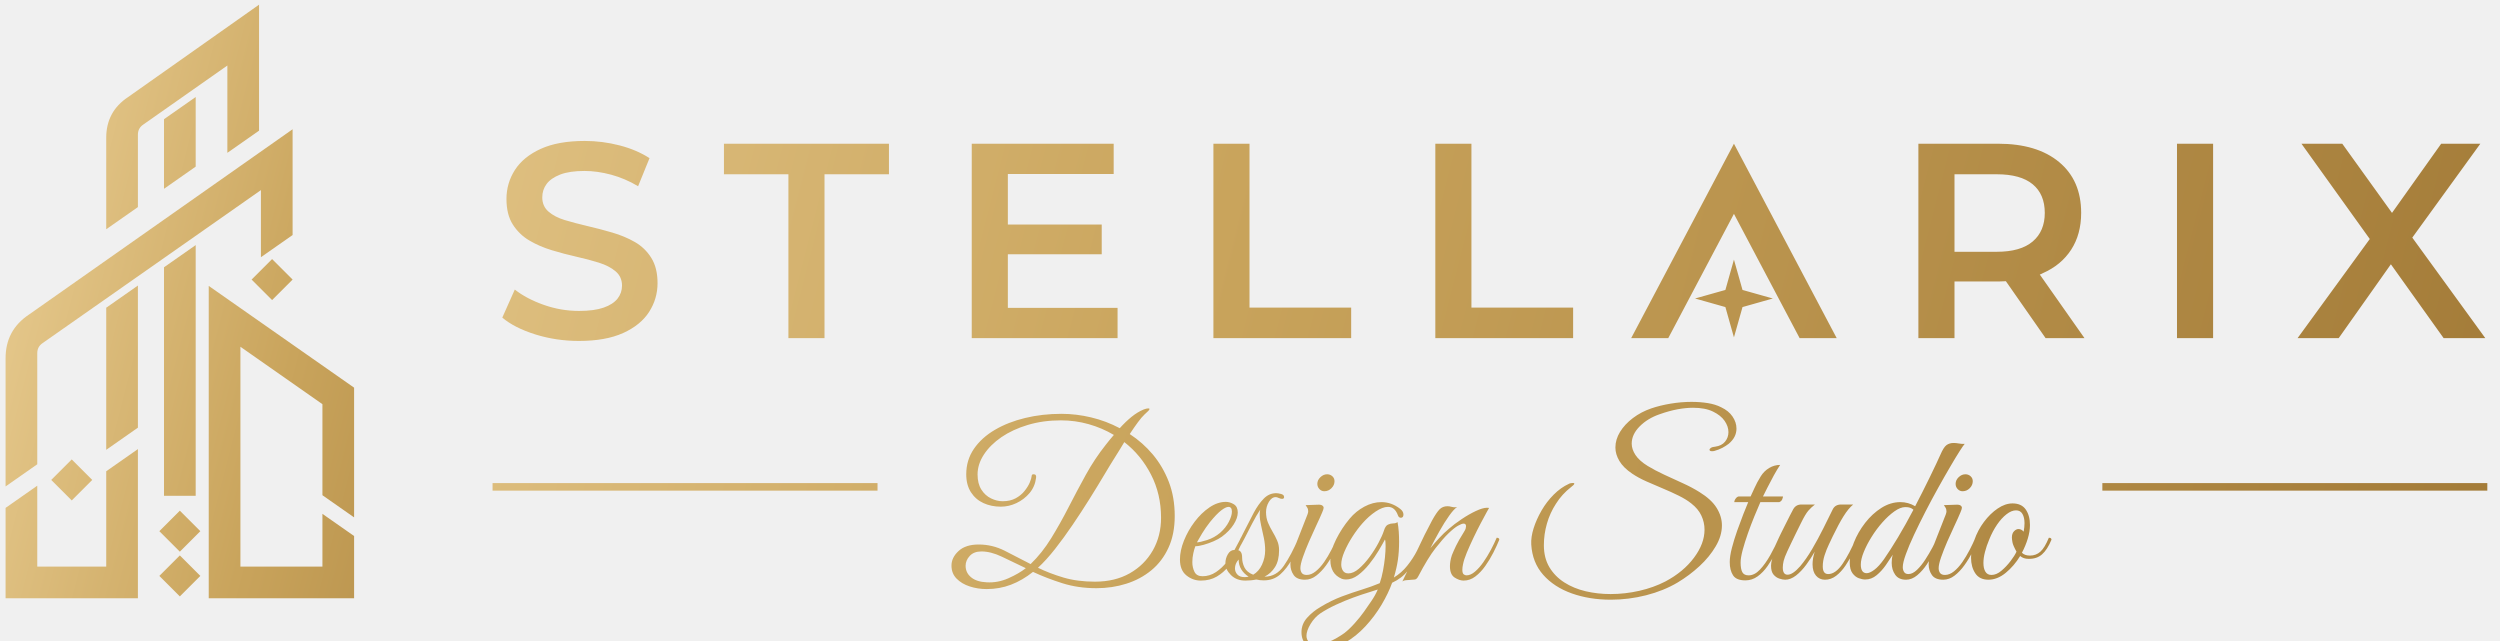
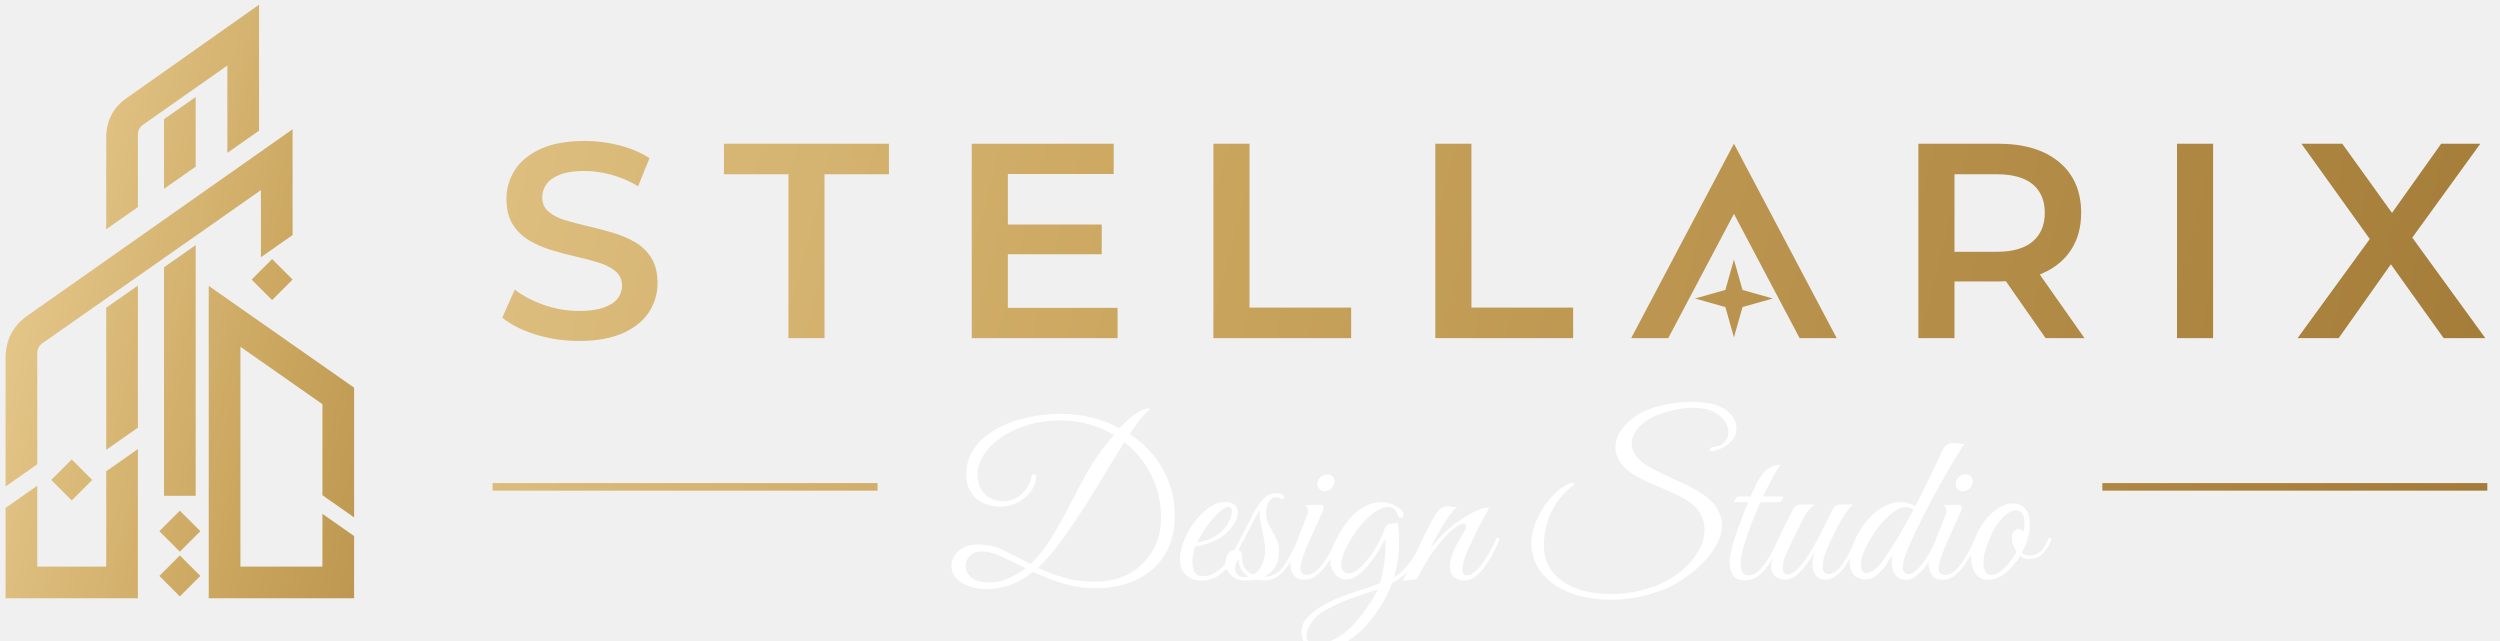
<svg xmlns="http://www.w3.org/2000/svg" viewBox="0 0 828 212" width="828" height="212">
  <defs>
    <linearGradient id="gold" gradientUnits="userSpaceOnUse" x1="0" y1="0" x2="828" y2="212">
      <stop offset="0" stop-color="#EDD299" />
      <stop offset=".48" stop-color="#C9A45C" />
      <stop offset="1" stop-color="#A27A37" />
    </linearGradient>
  </defs>
  <g fill="url(#gold)">
    <path transform="translate(-3.09 -1.85) scale(0.30864)" d="M124 252 L124 153.8 Q124 125.8 147.30 110.26 L288 11 L288 146.2 L254 170 L254 76.3 L163.82 139.62 Q158 143.5 158 150.5 L158 228.2 Z M186 133.9 L220 110.1 L220 184.8 L186 208.6 Z M16 528 L16 390.3 Q16 360.3 40.96 343.65 L324 144.7 L324 258.2 L290 282 L290 210 L55.82 374.12 Q50 378 50 385 L50 504.2 Z M124 336.2 L158 312.4 L158 464.9 L124 488.7 Z M186 292.8 L220 269 L220 538 L186 538 Z M234 312.8 L390 422 L390 561.2 L356 537.4 L356 439.7 L268 378.1 L268 614 L356 614 L356 557.4 L390 581.2 L390 648 L234 648 Z M16 551 L50 527.2 L50 614 L124 614 L124 511.7 L158 487.9 L158 648 L16 648 Z M302 284 L324 306 L302 328 L280 306 Z M87 499 L109 521 L87 543 L65 521 Z M203 554 L225 576 L203 598 L181 576 Z M203 602 L225 624 L203 646 L181 624 Z" />
    <path d="M191.75 112.92L191.75 112.92Q184.2 112.92 177.3 110.76Q170.4 108.6 166.36 105.19L166.36 105.19L170.5 95.9Q174.36 98.94 180.06 100.96Q185.77 102.98 191.75 102.98L191.75 102.98Q196.81 102.98 199.94 101.88Q203.06 100.78 204.54 98.89Q206.01 97 206.01 94.61L206.01 94.61Q206.01 91.67 203.89 89.87Q201.78 88.08 198.42 87.02Q195.06 85.96 190.97 85.04Q186.87 84.12 182.78 82.88Q178.68 81.64 175.33 79.66Q171.97 77.68 169.85 74.37Q167.74 71.06 167.74 65.91L167.74 65.91Q167.74 60.66 170.54 56.29Q173.35 51.92 179.1 49.3Q184.85 46.68 193.68 46.68L193.68 46.68Q199.48 46.68 205.18 48.15Q210.88 49.62 215.12 52.38L215.12 52.38L211.34 61.68Q207.02 59.1 202.42 57.86Q197.82 56.62 193.59 56.62L193.59 56.62Q188.62 56.62 185.54 57.81Q182.46 59.01 181.03 60.94Q179.6 62.87 179.6 65.36L179.6 65.36Q179.6 68.3 181.67 70.09Q183.74 71.89 187.1 72.9Q190.46 73.91 194.6 74.88Q198.74 75.84 202.83 77.04Q206.93 78.24 210.29 80.17Q213.64 82.1 215.71 85.41Q217.78 88.72 217.78 93.78L217.78 93.78Q217.78 98.94 214.98 103.31Q212.17 107.68 206.38 110.3Q200.58 112.92 191.75 112.92M273.08 112L261.12 112L261.12 57.72L239.77 57.72L239.77 47.6L294.42 47.6L294.42 57.72L273.08 57.72L273.08 112M370.14 112L321.84 112L321.84 47.6L368.85 47.6L368.85 57.63L333.8 57.63L333.8 74.37L364.89 74.37L364.89 84.22L333.8 84.22L333.8 101.97L370.14 101.97L370.14 112M447.51 112L401.88 112L401.88 47.6L413.84 47.6L413.84 101.88L447.51 101.88L447.51 112M521.02 112L475.38 112L475.38 47.6L487.34 47.6L487.34 101.88L521.02 101.88L521.02 112M540.24 112.00 L574.28 47.60 L608.32 112.00 L596.04 112.00 L574.28 70.83 L552.52 112.00 ZM574.28 85.98 L577.12 96.03 L587.16 98.86 L577.12 101.70 L574.28 111.74 L571.45 101.70 L561.40 98.86 L571.45 96.03 ZM647.33 112L635.37 112L635.37 47.6L661.78 47.6Q674.66 47.6 681.97 53.67Q689.28 59.74 689.28 70.51L689.28 70.51Q689.28 77.59 685.97 82.7Q682.66 87.8 676.59 90.47L676.59 90.47Q676.13 90.75 675.58 90.93L675.58 90.93L690.39 112L677.51 112L664.35 93.14Q663.16 93.23 661.87 93.23L661.87 93.23L647.33 93.23L647.33 112M647.33 57.72L647.33 83.39L661.32 83.39Q669.23 83.39 673.23 79.98Q677.23 76.58 677.23 70.51L677.23 70.51Q677.23 64.34 673.23 61.03Q669.23 57.72 661.32 57.72L661.32 57.72L647.33 57.72M732.98 112L721.02 112L721.02 47.6L732.98 47.6L732.98 112M774.57 112L760.95 112L784.87 79.16L762.24 47.6L775.76 47.6L792.23 70.51L808.52 47.6L821.49 47.6L798.95 78.7L823.14 112L809.34 112L791.86 87.53L774.57 112" />
-     <path d="M326.79 195.1L326.79 195.1Q323.84 195.1 321.18 194.23Q318.51 193.37 316.82 191.64Q315.13 189.91 315.13 187.32L315.13 187.32Q315.13 184.66 317.47 182.5Q319.81 180.34 324.13 180.34L324.13 180.34Q328.66 180.34 332.73 182.39Q336.8 184.44 341.34 186.82L341.34 186.82Q345.15 183.14 348.14 178.28Q351.13 173.42 353.9 168.02Q356.67 162.62 359.62 157.26Q362.58 151.9 366.25 147.29L366.25 147.29Q366.9 146.5 367.54 145.67Q368.19 144.84 368.91 144.05L368.91 144.05Q365.02 141.74 360.56 140.48Q356.1 139.22 351.34 139.22L351.34 139.22Q345.44 139.22 340.4 140.74Q335.36 142.25 331.65 144.8Q327.94 147.36 325.86 150.56Q323.77 153.77 323.77 157.15L323.77 157.15Q323.77 160.18 325.03 162.16Q326.29 164.14 328.23 165.07Q330.18 166.01 332.05 166.01L332.05 166.01Q334.57 166.01 336.37 165.04Q338.17 164.06 339.32 162.62Q340.47 161.18 341.05 159.82Q341.62 158.45 341.7 157.58L341.7 157.58Q341.7 157.08 342.34 157.08L342.34 157.08Q343.35 157.08 343.14 158.3L343.14 158.3Q342.78 161.18 340.98 163.31Q339.18 165.43 336.66 166.62Q334.14 167.81 331.47 167.81L331.47 167.81Q328.3 167.81 325.71 166.62Q323.12 165.43 321.57 163.02Q320.02 160.61 320.02 157.08L320.02 157.08Q320.02 152.4 322.54 148.69Q325.06 144.98 329.46 142.39Q333.85 139.8 339.54 138.43Q345.22 137.06 351.56 137.06L351.56 137.06Q356.46 137.06 361.42 138.25Q366.39 139.44 370.86 141.82L370.86 141.82Q372.73 139.73 374.71 138.11Q376.69 136.49 378.78 135.62L378.78 135.62Q379.71 135.26 380.29 135.26L380.29 135.26Q380.72 135.26 380.72 135.48L380.72 135.48Q380.72 135.84 379.06 137.28L379.06 137.28Q378.13 138.14 376.83 139.91Q375.54 141.67 374.17 143.76L374.17 143.76Q378.49 146.57 381.84 150.56Q385.18 154.56 387.13 159.64Q389.07 164.71 389.07 170.9L389.07 170.9Q389.07 176.95 386.98 181.45Q384.9 185.95 381.3 188.9Q377.7 191.86 373.02 193.33Q368.34 194.81 363.15 194.81L363.15 194.81Q357.03 194.81 351.81 193.15Q346.59 191.5 342.13 189.41L342.13 189.41Q338.6 192.22 334.82 193.66Q331.04 195.1 326.79 195.1M369.27 151.46L369.27 151.46Q367.76 153.84 365.6 157.48Q363.44 161.11 360.78 165.36Q358.11 169.61 355.23 173.86Q352.35 178.1 349.44 181.81Q346.52 185.52 343.78 188.04L343.78 188.04Q347.6 189.91 352.21 191.28Q356.82 192.65 362.65 192.65L362.65 192.65Q369.27 192.65 374.17 189.88Q379.06 187.1 381.8 182.32Q384.54 177.53 384.54 171.48L384.54 171.48Q384.54 163.63 381.22 157.19Q377.91 150.74 372.37 146.42L372.37 146.42Q371.43 147.94 370.64 149.27Q369.85 150.6 369.27 151.46M326.79 192.86L326.79 192.86Q330.46 193.08 333.96 191.53Q337.45 189.98 339.75 188.18L339.75 188.18Q335.43 186.1 331.8 184.37Q328.16 182.64 325.06 182.64L325.06 182.64Q322.54 182.64 321.18 184.12Q319.81 185.59 319.81 187.39L319.81 187.39Q319.81 189.7 321.64 191.21Q323.48 192.72 326.79 192.86M397.71 192.29L397.71 192.29Q395.05 192.29 392.92 190.56Q390.8 188.83 390.8 185.3L390.8 185.3Q390.8 182.35 392.13 179.04Q393.46 175.73 395.66 172.81Q397.86 169.9 400.56 168.06Q403.26 166.22 405.99 166.22L405.99 166.22Q407.36 166.22 408.66 167.02Q409.95 167.81 409.95 169.75L409.95 169.75Q409.95 171.55 408.58 173.71Q407.22 175.87 404.7 177.74L404.7 177.74Q403.62 178.54 401.96 179.26Q400.3 179.98 398.65 180.44Q396.99 180.91 395.91 180.91L395.91 180.91Q395.55 181.78 395.23 183.22Q394.9 184.66 394.9 186.17L394.9 186.17Q394.9 187.97 395.62 189.41Q396.34 190.85 398.29 190.85L398.29 190.85Q400.66 190.85 402.72 189.48Q404.77 188.11 406.39 186.02Q408.01 183.94 409.16 181.78Q410.31 179.62 410.96 178.1L410.96 178.1Q411.82 178.1 411.82 178.75L411.82 178.75Q410.89 180.77 409.7 183.14Q408.51 185.52 406.89 187.57Q405.27 189.62 403 190.96Q400.74 192.29 397.71 192.29M396.42 179.62L396.42 179.62Q397.42 179.62 399.8 178.86Q402.18 178.1 404.12 176.45L404.12 176.45Q405.99 174.79 407 172.81Q408.01 170.83 408.01 169.46L408.01 169.46Q408.01 167.88 406.86 167.88L406.86 167.88Q405.99 167.88 404.48 169.03Q402.97 170.18 400.74 172.92L400.74 172.92Q399.37 174.65 398.14 176.66Q396.92 178.68 396.42 179.62M412.47 192.29L412.47 192.29Q409.52 192.29 407.68 190.45Q405.85 188.62 405.85 186.6L405.85 186.6Q405.85 184.94 406.68 183.54Q407.5 182.14 408.87 182.14L408.87 182.14L408.94 181.99Q410.53 179.11 412 176.12Q413.48 173.14 415.28 169.75L415.28 169.75Q416.79 166.94 418.56 165.14Q420.32 163.34 422.7 163.34L422.7 163.34Q423.27 163.34 424.28 163.6Q425.29 163.85 425.29 164.64L425.29 164.64Q425.29 165.22 424.64 165.22L424.64 165.22Q424.14 165.22 423.52 164.93Q422.91 164.64 422.55 164.64L422.55 164.64Q421.18 164.64 420.25 166.22Q419.31 167.81 419.31 169.61L419.31 169.61Q419.31 171.55 419.96 173.1Q420.61 174.65 421.47 176.09Q422.34 177.53 422.98 179Q423.63 180.48 423.63 182.21L423.63 182.21Q423.63 185.66 422.3 187.79Q420.97 189.91 418.81 190.99L418.81 190.99L418.88 190.99Q422.7 190.99 425.18 187.43Q427.66 183.86 430.11 178.1L430.11 178.1Q430.98 178.1 430.98 178.75L430.98 178.75Q429.61 181.99 427.95 185.09Q426.3 188.18 424.06 190.2Q421.83 192.22 418.59 192.22L418.59 192.22Q417.22 192.22 416.07 191.93L416.07 191.93Q414.42 192.29 412.47 192.29M411.39 184.66L411.39 184.66Q411.39 186.38 412.18 187.97Q412.98 189.55 415.06 190.34L415.06 190.34Q416.94 189.26 417.98 187Q419.02 184.73 419.02 182.28L419.02 182.28Q419.02 180.26 418.59 178.18Q418.16 176.09 417.69 174.07Q417.22 172.06 417.22 170.47L417.22 170.47Q417.22 169.97 417.26 169.57Q417.3 169.18 417.37 168.82L417.37 168.82Q416.07 170.76 414.74 173.35Q413.41 175.94 412.18 178.32Q410.96 180.7 409.95 182.21L409.95 182.21Q411.39 182.42 411.39 184.66M409.02 188.26L409.02 188.26Q409.02 189.41 409.81 190.27Q410.6 191.14 412.18 191.14L412.18 191.14Q412.9 191.14 413.55 190.99L413.55 190.99Q412.04 190.06 411.14 188.62Q410.24 187.18 410.24 185.3L410.24 185.3Q409.59 186.02 409.3 186.78Q409.02 187.54 409.02 188.26M432.2 192L432.2 192Q429.54 192 428.46 190.45Q427.38 188.9 427.38 186.89L427.38 186.89Q427.38 185.81 427.63 184.69Q427.88 183.58 428.24 182.64L428.24 182.64L433.06 170.33Q433.28 169.75 433.28 169.32L433.28 169.32Q433.28 168.6 432.92 168.06Q432.56 167.52 432.42 167.3L432.42 167.3L436.38 167.16Q437.46 167.09 437.92 167.41Q438.39 167.74 438.39 168.17L438.39 168.17Q438.39 168.6 437.89 169.75L437.89 169.75Q437.17 171.48 435.94 174.07Q434.72 176.66 433.53 179.4Q432.34 182.14 431.52 184.51Q430.69 186.89 430.69 188.18L430.69 188.18Q430.69 189.12 431.16 189.77Q431.62 190.42 432.78 190.42L432.78 190.42Q434.29 190.42 435.76 189.23Q437.24 188.04 438.54 186.17Q439.83 184.3 440.95 182.14Q442.06 179.98 442.86 178.1L442.86 178.1Q443.72 178.1 443.72 178.75L443.72 178.75Q443 180.55 441.85 182.86Q440.7 185.16 439.22 187.21Q437.74 189.26 435.98 190.63Q434.22 192 432.2 192M438.61 162.7L438.61 162.7Q437.67 162.7 436.99 161.98Q436.3 161.26 436.3 160.25L436.3 160.25Q436.3 159.02 437.31 158.05Q438.32 157.08 439.54 157.08L439.54 157.08Q440.55 157.08 441.27 157.73Q441.99 158.38 441.99 159.38L441.99 159.38Q441.99 160.68 440.98 161.69Q439.98 162.7 438.61 162.7M437.89 214.97L437.89 214.97Q431.05 214.97 431.05 209.35L431.05 209.35Q431.05 206.69 432.92 204.6Q434.79 202.51 437.38 201L437.38 201Q440.98 198.84 444.44 197.54Q447.9 196.25 451.06 195.28Q454.23 194.3 456.97 193.15L456.97 193.15Q457.62 191.28 458.05 189.01Q458.48 186.74 458.7 184.58L458.7 184.58Q458.91 182.42 458.91 180.84L458.91 180.84Q458.91 179.18 458.7 178.68L458.7 178.68Q457.9 180.19 456.57 182.42Q455.24 184.66 453.48 186.85Q451.71 189.05 449.77 190.49Q447.82 191.93 445.81 191.93L445.81 191.93Q445.09 191.93 444.44 191.71L444.44 191.71Q442.42 190.85 441.52 189.26Q440.62 187.68 440.62 185.66L440.62 185.66Q440.62 182.42 442.5 178.68Q444.37 174.94 446.96 171.84L446.96 171.84Q449.05 169.32 451.86 167.81Q454.66 166.3 457.54 166.3L457.54 166.3Q460.86 166.3 463.74 168.53L463.74 168.53Q464.82 169.39 464.82 170.4L464.82 170.4Q464.82 171.48 463.95 171.48L463.95 171.48Q463.23 171.48 462.94 170.54L462.94 170.54Q461.94 167.88 459.7 167.88L459.7 167.88Q457.9 167.88 455.6 169.43Q453.3 170.98 451.28 173.28L451.28 173.28Q449.55 175.22 447.93 177.74Q446.31 180.26 445.27 182.71Q444.22 185.16 444.22 186.96L444.22 186.96Q444.22 188.18 444.8 189.05Q445.38 189.91 446.6 189.91L446.6 189.91Q448.26 189.91 450.09 188.33Q451.93 186.74 453.62 184.44Q455.31 182.14 456.57 179.76Q457.83 177.38 458.34 175.8L458.34 175.8Q458.84 174.14 459.7 173.75Q460.57 173.35 461.43 173.35Q462.3 173.35 462.87 172.92L462.87 172.92Q463.16 174.5 463.27 176.12Q463.38 177.74 463.38 179.4L463.38 179.4Q463.38 182.71 462.98 185.45Q462.58 188.18 461.65 191.28L461.65 191.28Q464.24 189.7 466.15 187.28Q468.06 184.87 469.32 182.39Q470.58 179.9 471.37 178.1L471.37 178.1Q472.23 178.1 472.23 178.75L472.23 178.75Q471.3 180.7 469.89 183.5Q468.49 186.31 466.36 188.94Q464.24 191.57 461.07 193.01L461.07 193.01Q459.85 196.46 457.58 200.28Q455.31 204.1 452.22 207.44Q449.12 210.79 445.45 212.88Q441.78 214.97 437.89 214.97M436.16 213.53L436.16 213.53Q437.74 213.53 439.51 212.84Q441.27 212.16 442.86 211.22Q444.44 210.29 445.3 209.64L445.3 209.64Q446.96 208.34 448.69 206.4Q450.42 204.46 451.71 202.66L451.71 202.66Q452.94 200.93 454.23 199.02Q455.53 197.11 456.32 195.24L456.32 195.24L453.37 196.18Q450.99 196.9 448.15 197.94Q445.3 198.98 442.5 200.28Q439.69 201.58 437.38 203.09L437.38 203.09Q435.37 204.46 434.04 206.69Q432.7 208.92 432.7 210.58L432.7 210.58Q432.7 211.8 433.53 212.66Q434.36 213.53 436.16 213.53M464.46 192.58L464.46 192.58Q467.05 187.32 469.42 182.17Q471.8 177.02 474.32 172.34L474.32 172.34Q475.76 169.75 476.77 168.71Q477.78 167.66 479.43 167.66L479.43 167.66Q480.01 167.66 480.66 167.84Q481.3 168.02 481.95 168.02L481.95 168.02Q482.38 168.02 482.6 167.95L482.6 167.95Q481.59 168.53 479.97 170.8Q478.35 173.06 476.7 176.02Q475.04 178.97 473.74 181.56L473.74 181.56Q475.11 179.9 476.62 178.25Q478.14 176.59 479.94 175.08L479.94 175.08Q481.66 173.57 484.08 171.95Q486.49 170.33 488.79 169.25Q491.1 168.17 492.46 168.17L492.46 168.17Q492.97 168.17 493.18 168.24L493.18 168.24Q493.18 168.24 492.39 169.64Q491.6 171.05 490.41 173.32Q489.22 175.58 488 178.14Q486.78 180.7 485.8 183.04Q484.83 185.38 484.54 186.96L484.54 186.96Q484.33 187.9 484.33 188.69L484.33 188.69Q484.33 189.84 484.76 190.2Q485.19 190.56 485.7 190.56L485.7 190.56Q487.06 190.56 488.5 189.34Q489.94 188.11 491.28 186.2Q492.61 184.3 493.76 182.14Q494.91 179.98 495.7 178.1L495.7 178.1Q496.57 178.1 496.57 178.75L496.57 178.75Q495.78 180.7 494.59 183.04Q493.4 185.38 491.92 187.46Q490.45 189.55 488.65 190.92Q486.85 192.29 484.76 192.29L484.76 192.29Q483.32 192.29 481.77 191.28Q480.22 190.27 480.22 187.54L480.22 187.54Q480.22 186.74 480.37 185.84Q480.51 184.94 480.87 183.86L480.87 183.86Q481.45 182.42 482.24 180.77Q483.03 179.11 484.83 176.23L484.83 176.23Q485.34 175.44 485.44 175.01Q485.55 174.58 485.55 174.29L485.55 174.29Q485.55 173.42 484.76 173.42L484.76 173.42Q484.11 173.42 482.85 174.14Q481.59 174.86 479.72 176.66L479.72 176.66Q477.92 178.39 475.44 181.56Q472.95 184.73 469.71 190.92L469.71 190.92Q469.21 191.86 468.6 191.93Q467.98 192 466.9 192.07L466.9 192.07Q466.18 192.14 465.54 192.18Q464.89 192.22 464.46 192.58M533.5 198.62L533.5 198.62Q526.45 198.62 520.58 196.54Q514.71 194.45 511.11 190.38Q507.51 186.31 507.15 180.34L507.15 180.34Q507.01 177.89 507.94 174.94Q508.88 171.98 510.57 169.07Q512.26 166.15 514.6 163.81Q516.94 161.47 519.61 160.25L519.61 160.25Q519.82 160.1 520.29 160.03Q520.76 159.96 520.98 159.96L520.98 159.96Q521.41 159.96 521.41 160.18L521.41 160.18Q521.41 160.54 520.33 161.33L520.33 161.33Q517.3 163.7 515.36 166.8L515.36 166.8Q513.34 169.9 512.34 173.42Q511.33 176.95 511.33 180.55L511.33 180.55Q511.33 184.8 513.16 187.86Q515 190.92 518.1 192.9Q521.19 194.88 525.15 195.82Q529.11 196.75 533.43 196.75L533.43 196.75Q538.26 196.75 542.97 195.67Q547.69 194.59 551.58 192.58L551.58 192.58Q557.55 189.41 561.04 184.73Q564.54 180.05 564.54 175.44L564.54 175.44Q564.54 172.99 563.49 170.76Q562.45 168.53 560.14 166.73L560.14 166.73Q558.42 165.36 555.93 164.14Q553.45 162.91 550.68 161.76Q547.9 160.61 545.24 159.42Q542.58 158.23 540.56 156.86L540.56 156.86Q537.68 154.92 536.35 152.69Q535.02 150.46 535.02 148.22L535.02 148.22Q535.02 145.56 536.56 143.04Q538.11 140.52 540.81 138.47Q543.51 136.42 546.9 135.26L546.9 135.26Q549.85 134.26 553.34 133.68Q556.83 133.1 560.22 133.1L560.22 133.1Q563.02 133.1 565.58 133.5Q568.14 133.9 570.08 134.9L570.08 134.9Q572.53 136.06 573.82 137.96Q575.12 139.87 575.12 141.96L575.12 141.96Q575.12 144.84 572.53 147L572.53 147Q571.59 147.72 570.44 148.33Q569.29 148.94 567.7 149.38L567.7 149.38Q567.42 149.45 567.06 149.45L567.06 149.45Q566.19 149.45 566.19 148.94L566.19 148.94Q566.19 148.66 566.66 148.33Q567.13 148.01 568.06 147.94L568.06 147.94Q570.22 147.65 571.34 146.28Q572.46 144.91 572.46 143.11L572.46 143.11Q572.46 141.24 571.2 139.4Q569.94 137.57 567.34 136.31Q564.75 135.05 560.72 135.05L560.72 135.05Q558.42 135.05 555.64 135.55Q552.87 136.06 549.63 137.21L549.63 137.21Q545.67 138.58 543.04 141.24Q540.42 143.9 540.42 146.93L540.42 146.93Q540.42 148.8 541.68 150.71Q542.94 152.62 545.74 154.34L545.74 154.34Q548.12 155.78 551.14 157.19Q554.17 158.59 557.26 160Q560.36 161.4 562.88 162.98L562.88 162.98Q566.84 165.43 568.57 168.24Q570.3 171.05 570.3 174L570.3 174Q570.3 177.46 568.24 180.95Q566.19 184.44 562.88 187.5Q559.57 190.56 555.61 192.94L555.61 192.94Q551 195.67 545.2 197.15Q539.41 198.62 533.5 198.62M589.59 153.98L589.59 153.98Q588.66 155.35 587.5 157.44Q586.35 159.53 585.38 161.47Q584.41 163.42 583.9 164.42L583.9 164.42L590.53 164.42Q590.53 164.71 590.28 165.36Q590.02 166.01 589.3 166.3L589.3 166.3L583.04 166.3Q582.18 168.24 581.06 170.98Q579.94 173.71 578.9 176.66Q577.86 179.62 577.17 182.17Q576.49 184.73 576.49 186.31L576.49 186.31Q576.49 188.47 577.06 189.52Q577.64 190.56 579.15 190.56L579.15 190.56Q581.1 190.56 582.9 188.65Q584.7 186.74 586.32 183.86Q587.94 180.98 589.16 178.1L589.16 178.1Q590.02 178.1 590.02 178.75L590.02 178.75Q589.23 180.7 588.08 183Q586.93 185.3 585.45 187.43Q583.98 189.55 582.14 190.88Q580.3 192.22 578.07 192.22L578.07 192.22Q575.05 192.22 573.97 190.52Q572.89 188.83 572.89 186.17L572.89 186.17Q572.89 184.22 573.61 181.45Q574.33 178.68 575.37 175.73Q576.42 172.78 577.42 170.22Q578.43 167.66 579.01 166.3L579.01 166.3L574.4 166.3Q574.4 165.72 574.9 165.07Q575.41 164.42 575.98 164.42L575.98 164.42L579.8 164.42Q580.38 163.27 581.13 161.54Q581.89 159.82 583.18 157.73L583.18 157.73Q584.26 156 585.96 154.99Q587.65 153.98 589.59 153.98M591.25 192L591.25 192Q590.46 192 589.34 191.64Q588.22 191.28 587.4 190.31Q586.57 189.34 586.57 187.39L586.57 187.39Q586.57 185.52 587.79 183.07Q589.02 180.62 589.95 178.75L589.95 178.75Q589.16 178.75 589.16 178.1L589.16 178.1Q589.23 177.89 589.81 176.74Q590.38 175.58 591.18 174Q591.97 172.42 592.72 170.94Q593.48 169.46 593.91 168.67L593.91 168.67Q594.78 167.09 596.65 167.09L596.65 167.09L601.11 167.09Q599.89 168.02 598.92 169.14Q597.94 170.26 596.5 173.21L596.5 173.21Q596.5 173.21 596 174.22Q595.5 175.22 594.74 176.77Q593.98 178.32 593.23 179.9Q592.47 181.49 591.97 182.57L591.97 182.57Q591.03 184.58 590.74 185.77Q590.46 186.96 590.46 187.97L590.46 187.97Q590.46 190.34 592.04 190.34L592.04 190.34Q593.77 190.34 596.22 187.54L596.22 187.54Q598.23 185.16 600.18 181.85Q602.12 178.54 603.88 175.01Q605.65 171.48 607.02 168.67L607.02 168.67Q607.81 167.09 609.82 167.09L609.82 167.09L613.78 167.09Q612.2 168.38 610.58 170.98Q608.96 173.57 607.02 177.6L607.02 177.6Q606.51 178.68 605.72 180.34Q604.93 181.99 604.32 183.86Q603.7 185.74 603.7 187.61L603.7 187.61Q603.7 190.13 605.5 190.13L605.5 190.13Q607.95 190.13 610.26 186.74Q612.56 183.36 614.79 178.1L614.79 178.1Q615.37 178.1 615.48 178.18Q615.58 178.25 615.66 178.75L615.66 178.75Q614.86 180.7 613.75 182.96Q612.63 185.23 611.23 187.32Q609.82 189.41 608.13 190.7Q606.44 192 604.42 192L604.42 192Q602.62 192 601.47 190.67Q600.32 189.34 600.32 186.89L600.32 186.89Q600.32 184.94 601.04 182.71L601.04 182.71Q599.82 184.87 598.23 187.03Q596.65 189.19 594.85 190.6Q593.05 192 591.25 192M631.28 192L631.28 192Q628.83 192 627.68 190.34Q626.53 188.69 626.53 186.46L626.53 186.46Q626.53 185.81 626.6 185.12Q626.67 184.44 626.89 183.72L626.89 183.72Q625.88 185.3 624.55 187.21Q623.22 189.12 621.52 190.52Q619.83 191.93 617.74 191.93L617.74 191.93Q616.81 191.93 615.62 191.5Q614.43 191.06 613.53 189.84Q612.63 188.62 612.63 186.24L612.63 186.24Q612.63 183.14 614 179.69Q615.37 176.23 617.74 173.17Q620.12 170.11 623.14 168.2Q626.17 166.3 629.41 166.3L629.41 166.3Q632 166.3 634.3 167.66L634.3 167.66Q635.38 165.65 636.61 163.16Q637.83 160.68 639.06 158.23Q640.28 155.78 641.22 153.73Q642.15 151.68 642.66 150.6L642.66 150.6Q643.74 148.08 644.71 147.4Q645.68 146.71 647.05 146.71L647.05 146.71Q647.84 146.71 648.81 146.89Q649.78 147.07 650.72 147L650.72 147Q650.36 147.36 649.06 149.38Q647.77 151.39 645.9 154.6Q644.02 157.8 641.9 161.62Q639.78 165.43 637.72 169.43Q635.67 173.42 633.94 177.1Q632.22 180.77 631.21 183.58Q630.2 186.38 630.2 187.82L630.2 187.82Q630.2 188.76 630.63 189.44Q631.06 190.13 632.07 190.13L632.07 190.13Q633.44 190.13 634.88 188.76Q636.32 187.39 637.65 185.34Q638.98 183.29 640.03 181.31Q641.07 179.33 641.58 178.1L641.58 178.1Q642.44 178.1 642.44 178.75L642.44 178.75Q641.79 180.26 640.71 182.5Q639.63 184.73 638.19 186.89Q636.75 189.05 634.99 190.52Q633.22 192 631.28 192M618.25 189.84L618.25 189.84Q619.26 189.84 620.77 188.72Q622.28 187.61 624.01 185.16L624.01 185.16Q626.02 182.28 628.62 177.96Q631.21 173.64 633.73 168.82L633.73 168.82Q633.22 168.38 632.65 168.17Q632.07 167.95 631.06 167.95L631.06 167.95Q629.41 167.95 627.43 169.36Q625.45 170.76 623.47 172.99Q621.49 175.22 619.87 177.82Q618.25 180.41 617.28 182.82Q616.3 185.23 616.3 186.96L616.3 186.96Q616.3 189.84 618.25 189.84M643.59 192L643.59 192Q640.93 192 639.85 190.45Q638.77 188.9 638.77 186.89L638.77 186.89Q638.77 185.81 639.02 184.69Q639.27 183.58 639.63 182.64L639.63 182.64L644.46 170.33Q644.67 169.75 644.67 169.32L644.67 169.32Q644.67 168.6 644.31 168.06Q643.95 167.52 643.81 167.3L643.81 167.3L647.77 167.16Q648.85 167.09 649.32 167.41Q649.78 167.74 649.78 168.17L649.78 168.17Q649.78 168.6 649.28 169.75L649.28 169.75Q648.56 171.48 647.34 174.07Q646.11 176.66 644.92 179.4Q643.74 182.14 642.91 184.51Q642.08 186.89 642.08 188.18L642.08 188.18Q642.08 189.12 642.55 189.77Q643.02 190.42 644.17 190.42L644.17 190.42Q645.68 190.42 647.16 189.23Q648.63 188.04 649.93 186.17Q651.22 184.3 652.34 182.14Q653.46 179.98 654.25 178.1L654.25 178.1Q655.11 178.1 655.11 178.75L655.11 178.75Q654.39 180.55 653.24 182.86Q652.09 185.16 650.61 187.21Q649.14 189.26 647.37 190.63Q645.61 192 643.59 192M650 162.7L650 162.7Q649.06 162.7 648.38 161.98Q647.7 161.26 647.7 160.25L647.7 160.25Q647.7 159.02 648.7 158.05Q649.71 157.08 650.94 157.08L650.94 157.08Q651.94 157.08 652.66 157.73Q653.38 158.38 653.38 159.38L653.38 159.38Q653.38 160.68 652.38 161.69Q651.37 162.7 650 162.7M658.57 192L658.57 192Q655.62 192 654.21 189.88Q652.81 187.75 652.81 184.73L652.81 184.73Q652.81 181.92 653.89 178.9L653.89 178.9Q655.04 175.58 657.09 172.85Q659.14 170.11 661.63 168.42Q664.11 166.73 666.56 166.73L666.56 166.73Q669.51 166.73 670.92 168.74Q672.32 170.76 672.32 173.86L672.32 173.86Q672.32 176.02 671.6 178.39Q670.88 180.77 669.66 183.07L669.66 183.07Q670.59 184.01 672.32 184.01L672.32 184.01Q674.34 184.01 675.78 182.71Q677.22 181.42 678.58 178.1L678.58 178.1Q679.45 178.1 679.45 178.75L679.45 178.75Q678.08 182.06 676.32 183.61Q674.55 185.16 671.82 185.09L671.82 185.09Q670.16 185.09 669.08 184.15L669.08 184.15Q667.06 187.46 664.29 189.73Q661.52 192 658.57 192M659.58 190.42L659.58 190.42Q661.23 190.42 662.89 189.01Q664.54 187.61 665.91 185.81Q667.28 184.01 667.86 182.71L667.86 182.71Q666.7 180.62 666.52 179.58Q666.34 178.54 666.34 178.03L666.34 178.03Q666.34 176.66 667.06 175.94Q667.78 175.22 668.5 175.22L668.5 175.22Q669.51 175.22 670.23 176.09L670.23 176.09Q670.38 175.3 670.45 174.61Q670.52 173.93 670.52 173.28L670.52 173.28Q670.52 171.41 669.84 170.22Q669.15 169.03 667.71 169.03L667.71 169.03Q666.2 169.03 664.54 170.33Q662.89 171.62 661.41 173.78Q659.94 175.94 658.86 178.61L658.86 178.61Q657.92 180.84 657.42 182.82Q656.91 184.8 656.91 186.46L656.91 186.46Q656.91 188.26 657.56 189.34Q658.21 190.42 659.58 190.42" />
+     <g fill="#FFFFFF">
+       <path d="M326.79 195.1L326.79 195.1Q323.84 195.1 321.18 194.23Q318.51 193.37 316.82 191.64Q315.13 189.91 315.13 187.32L315.13 187.32Q315.13 184.66 317.47 182.5Q319.81 180.34 324.13 180.34L324.13 180.34Q328.66 180.34 332.73 182.39Q336.8 184.44 341.34 186.82L341.34 186.82Q345.15 183.14 348.14 178.28Q351.13 173.42 353.9 168.02Q356.67 162.62 359.62 157.26Q362.58 151.9 366.25 147.29L366.25 147.29Q366.9 146.5 367.54 145.67Q368.19 144.84 368.91 144.05L368.91 144.05Q365.02 141.74 360.56 140.48Q356.1 139.22 351.34 139.22L351.34 139.22Q345.44 139.22 340.4 140.74Q335.36 142.25 331.65 144.8Q327.94 147.36 325.86 150.56Q323.77 153.77 323.77 157.15L323.77 157.15Q323.77 160.18 325.03 162.16Q326.29 164.14 328.23 165.07Q330.18 166.01 332.05 166.01L332.05 166.01Q334.57 166.01 336.37 165.04Q338.17 164.06 339.32 162.62Q340.47 161.18 341.05 159.82Q341.62 158.45 341.7 157.58L341.7 157.58Q341.7 157.08 342.34 157.08L342.34 157.08Q343.35 157.08 343.14 158.3L343.14 158.3Q342.78 161.18 340.98 163.31Q339.18 165.43 336.66 166.62Q334.14 167.81 331.47 167.81L331.47 167.81Q328.3 167.81 325.71 166.62Q323.12 165.43 321.57 163.02Q320.02 160.61 320.02 157.08L320.02 157.08Q320.02 152.4 322.54 148.69Q325.06 144.98 329.46 142.39Q333.85 139.8 339.54 138.43Q345.22 137.06 351.56 137.06L351.56 137.06Q356.46 137.06 361.42 138.25Q366.39 139.44 370.86 141.82L370.86 141.82Q372.73 139.73 374.71 138.11Q376.69 136.49 378.78 135.62L378.78 135.62Q379.71 135.26 380.29 135.26L380.29 135.26Q380.72 135.26 380.72 135.48L380.72 135.48Q380.72 135.84 379.06 137.28L379.06 137.28Q378.13 138.14 376.83 139.91Q375.54 141.67 374.17 143.76L374.17 143.76Q378.49 146.57 381.84 150.56Q385.18 154.56 387.13 159.64Q389.07 164.71 389.07 170.9L389.07 170.9Q389.07 176.95 386.98 181.45Q384.9 185.95 381.3 188.9Q377.7 191.86 373.02 193.33Q368.34 194.81 363.15 194.81L363.15 194.81Q357.03 194.81 351.81 193.15Q346.59 191.5 342.13 189.41L342.13 189.41Q338.6 192.22 334.82 193.66Q331.04 195.1 326.79 195.1M369.27 151.46L369.27 151.46Q367.76 153.84 365.6 157.48Q363.44 161.11 360.78 165.36Q358.11 169.61 355.23 173.86Q352.35 178.1 349.44 181.81Q346.52 185.52 343.78 188.04L343.78 188.04Q347.6 189.91 352.21 191.28Q356.82 192.65 362.65 192.65L362.65 192.65Q369.27 192.65 374.17 189.88Q379.06 187.1 381.8 182.32Q384.54 177.53 384.54 171.48L384.54 171.48Q384.54 163.63 381.22 157.19Q377.91 150.74 372.37 146.42L372.37 146.42Q371.43 147.94 370.64 149.27Q369.85 150.6 369.27 151.46M326.79 192.86L326.79 192.86Q330.46 193.08 333.96 191.53Q337.45 189.98 339.75 188.18L339.75 188.18Q335.43 186.1 331.8 184.37Q328.16 182.64 325.06 182.64L325.06 182.64Q322.54 182.64 321.18 184.12Q319.81 185.59 319.81 187.39L319.81 187.39Q319.81 189.7 321.64 191.21Q323.48 192.72 326.79 192.86M397.71 192.29L397.71 192.29Q395.05 192.29 392.92 190.56Q390.8 188.83 390.8 185.3L390.8 185.3Q390.8 182.35 392.13 179.04Q393.46 175.73 395.66 172.81Q397.86 169.9 400.56 168.06Q403.26 166.22 405.99 166.22L405.99 166.22Q407.36 166.22 408.66 167.02Q409.95 167.81 409.95 169.75L409.95 169.75Q409.95 171.55 408.58 173.71Q407.22 175.87 404.7 177.74L404.7 177.74Q403.62 178.54 401.96 179.26Q400.3 179.98 398.65 180.44Q396.99 180.91 395.91 180.91L395.91 180.91Q395.55 181.78 395.23 183.22Q394.9 184.66 394.9 186.17L394.9 186.17Q394.9 187.97 395.62 189.41Q396.34 190.85 398.29 190.85L398.29 190.85Q400.66 190.85 402.72 189.48Q404.77 188.11 406.39 186.02Q408.01 183.94 409.16 181.78Q410.31 179.62 410.96 178.1L410.96 178.1Q411.82 178.1 411.82 178.75L411.82 178.75Q410.89 180.77 409.7 183.14Q408.51 185.52 406.89 187.57Q405.27 189.62 403 190.96Q400.74 192.29 397.71 192.29M396.42 179.62L396.42 179.62Q397.42 179.62 399.8 178.86Q402.18 178.1 404.12 176.45L404.12 176.45Q405.99 174.79 407 172.81Q408.01 170.83 408.01 169.46L408.01 169.46Q408.01 167.88 406.86 167.88L406.86 167.88Q405.99 167.88 404.48 169.03Q402.97 170.18 400.74 172.92L400.74 172.92Q399.37 174.65 398.14 176.66Q396.92 178.68 396.42 179.62M412.47 192.29L412.47 192.29Q409.52 192.29 407.68 190.45Q405.85 188.62 405.85 186.6L405.85 186.6Q405.85 184.94 406.68 183.54Q407.5 182.14 408.87 182.14L408.87 182.14L408.94 181.99Q410.53 179.11 412 176.12Q413.48 173.14 415.28 169.75L415.28 169.75Q416.79 166.94 418.56 165.14Q420.32 163.34 422.7 163.34L422.7 163.34Q423.27 163.34 424.28 163.6Q425.29 163.85 425.29 164.64L425.29 164.64Q425.29 165.22 424.64 165.22L424.64 165.22Q424.14 165.22 423.52 164.93Q422.91 164.64 422.55 164.64L422.55 164.64Q421.18 164.64 420.25 166.22Q419.31 167.81 419.31 169.61L419.31 169.61Q419.31 171.55 419.96 173.1Q420.61 174.65 421.47 176.09Q422.34 177.53 422.98 179Q423.63 180.48 423.63 182.21L423.63 182.21Q423.63 185.66 422.3 187.79Q420.97 189.91 418.81 190.99L418.81 190.99L418.88 190.99Q422.7 190.99 425.18 187.43Q427.66 183.86 430.11 178.1L430.11 178.1Q430.98 178.1 430.98 178.75L430.98 178.75Q429.61 181.99 427.95 185.09Q426.3 188.18 424.06 190.2Q421.83 192.22 418.59 192.22L418.59 192.22Q417.22 192.22 416.07 191.93L416.07 191.93Q414.42 192.29 412.47 192.29M411.39 184.66L411.39 184.66Q411.39 186.38 412.18 187.97Q412.98 189.55 415.06 190.34L415.06 190.34Q416.94 189.26 417.98 187Q419.02 184.73 419.02 182.28L419.02 182.28Q419.02 180.26 418.59 178.18Q418.16 176.09 417.69 174.07Q417.22 172.06 417.22 170.47L417.22 170.47Q417.22 169.97 417.26 169.57Q417.3 169.18 417.37 168.82L417.37 168.82Q416.07 170.76 414.74 173.35Q413.41 175.94 412.18 178.32Q410.96 180.7 409.95 182.21L409.95 182.21Q411.39 182.42 411.39 184.66M409.02 188.26L409.02 188.26Q409.02 189.41 409.81 190.27Q410.6 191.14 412.18 191.14L412.18 191.14Q412.9 191.14 413.55 190.99L413.55 190.99Q412.04 190.06 411.14 188.62Q410.24 187.18 410.24 185.3L410.24 185.3Q409.59 186.02 409.3 186.78Q409.02 187.54 409.02 188.26M432.2 192L432.2 192Q429.54 192 428.46 190.45Q427.38 188.9 427.38 186.89L427.38 186.89Q427.38 185.81 427.63 184.69Q427.88 183.58 428.24 182.64L428.24 182.64L433.06 170.33Q433.28 169.75 433.28 169.32L433.28 169.32Q433.28 168.6 432.92 168.06Q432.56 167.52 432.42 167.3L432.42 167.3L436.38 167.16Q437.46 167.09 437.92 167.41Q438.39 167.74 438.39 168.17L438.39 168.17Q438.39 168.6 437.89 169.75L437.89 169.75Q437.17 171.48 435.94 174.07Q434.72 176.66 433.53 179.4Q432.34 182.14 431.52 184.51Q430.69 186.89 430.69 188.18L430.69 188.18Q430.69 189.12 431.16 189.77Q431.62 190.42 432.78 190.42L432.78 190.42Q434.29 190.42 435.76 189.23Q437.24 188.04 438.54 186.17Q439.83 184.3 440.95 182.14Q442.06 179.98 442.86 178.1L442.86 178.1Q443.72 178.1 443.72 178.75L443.72 178.75Q443 180.55 441.85 182.86Q440.7 185.16 439.22 187.21Q437.74 189.26 435.98 190.63Q434.22 192 432.2 192M438.61 162.7L438.61 162.7Q437.67 162.7 436.99 161.98Q436.3 161.26 436.3 160.25L436.3 160.25Q436.3 159.02 437.31 158.05Q438.32 157.08 439.54 157.08L439.54 157.08Q440.55 157.08 441.27 157.73Q441.99 158.38 441.99 159.38L441.99 159.38Q441.99 160.68 440.98 161.69Q439.98 162.7 438.61 162.7M437.89 214.97L437.89 214.97Q431.05 214.97 431.05 209.35L431.05 209.35Q431.05 206.69 432.92 204.6Q434.79 202.51 437.38 201L437.38 201Q440.98 198.84 444.44 197.54Q447.9 196.25 451.06 195.28Q454.23 194.3 456.97 193.15L456.97 193.15Q457.62 191.28 458.05 189.01Q458.48 186.74 458.7 184.58L458.7 184.58Q458.91 182.42 458.91 180.84L458.91 180.84Q458.91 179.18 458.7 178.68L458.7 178.68Q457.9 180.19 456.57 182.42Q455.24 184.66 453.48 186.85Q451.71 189.05 449.77 190.49Q447.82 191.93 445.81 191.93L445.81 191.93Q445.09 191.93 444.44 191.71L444.44 191.71Q442.42 190.85 441.52 189.26Q440.62 187.68 440.62 185.66L440.62 185.66Q440.62 182.42 442.5 178.68Q444.37 174.94 446.96 171.84L446.96 171.84Q449.05 169.32 451.86 167.81Q454.66 166.3 457.54 166.3L457.54 166.3Q460.86 166.3 463.74 168.53L463.74 168.53Q464.82 169.39 464.82 170.4L464.82 170.4Q464.82 171.48 463.95 171.48L463.95 171.48Q463.23 171.48 462.94 170.54L462.94 170.54Q461.94 167.88 459.7 167.88L459.7 167.88Q457.9 167.88 455.6 169.43Q453.3 170.98 451.28 173.28L451.28 173.28Q449.55 175.22 447.93 177.74Q446.31 180.26 445.27 182.71Q444.22 185.16 444.22 186.96L444.22 186.96Q444.22 188.18 444.8 189.05Q445.38 189.91 446.6 189.91L446.6 189.91Q448.26 189.91 450.09 188.33Q451.93 186.74 453.62 184.44Q455.31 182.14 456.57 179.76Q457.83 177.38 458.34 175.8L458.34 175.8Q458.84 174.14 459.7 173.75Q460.57 173.35 461.43 173.35Q462.3 173.35 462.87 172.92L462.87 172.92Q463.16 174.5 463.27 176.12Q463.38 177.74 463.38 179.4L463.38 179.4Q463.38 182.71 462.98 185.45Q462.58 188.18 461.65 191.28L461.65 191.28Q464.24 189.7 466.15 187.28Q468.06 184.87 469.32 182.39Q470.58 179.9 471.37 178.1L471.37 178.1Q472.23 178.1 472.23 178.75L472.23 178.75Q471.3 180.7 469.89 183.5Q468.49 186.31 466.36 188.94Q464.24 191.57 461.07 193.01L461.07 193.01Q459.85 196.46 457.58 200.28Q455.31 204.1 452.22 207.44Q449.12 210.79 445.45 212.88Q441.78 214.97 437.89 214.97M436.16 213.53L436.16 213.53Q437.74 213.53 439.51 212.84Q441.27 212.16 442.86 211.22Q444.44 210.29 445.3 209.64L445.3 209.64Q446.96 208.34 448.69 206.4Q450.42 204.46 451.71 202.66L451.71 202.66Q452.94 200.93 454.23 199.02Q455.53 197.11 456.32 195.24L456.32 195.24L453.37 196.18Q450.99 196.9 448.15 197.94Q445.3 198.98 442.5 200.28Q439.69 201.58 437.38 203.09L437.38 203.09Q435.37 204.46 434.04 206.69Q432.7 208.92 432.7 210.58L432.7 210.58Q432.7 211.8 433.53 212.66Q434.36 213.53 436.16 213.53M464.46 192.58L464.46 192.58Q467.05 187.32 469.42 182.17Q471.8 177.02 474.32 172.34L474.32 172.34Q475.76 169.75 476.77 168.71Q477.78 167.66 479.43 167.66L479.43 167.66Q480.01 167.66 480.66 167.84Q481.3 168.02 481.95 168.02L481.95 168.02Q482.38 168.02 482.6 167.95L482.6 167.95Q481.59 168.53 479.97 170.8Q478.35 173.06 476.7 176.02Q475.04 178.97 473.74 181.56L473.74 181.56Q475.11 179.9 476.62 178.25Q478.14 176.59 479.94 175.08L479.94 175.08Q481.66 173.57 484.08 171.95Q486.49 170.33 488.79 169.25Q491.1 168.17 492.46 168.17L492.46 168.17Q492.97 168.17 493.18 168.24L493.18 168.24Q493.18 168.24 492.39 169.64Q491.6 171.05 490.41 173.32Q489.22 175.58 488 178.14Q486.78 180.7 485.8 183.04Q484.83 185.38 484.54 186.96L484.54 186.96Q484.33 187.9 484.33 188.69L484.33 188.69Q484.33 189.84 484.76 190.2Q485.19 190.56 485.7 190.56L485.7 190.56Q487.06 190.56 488.5 189.34Q489.94 188.11 491.28 186.2Q492.61 184.3 493.76 182.14Q494.91 179.98 495.7 178.1L495.7 178.1Q496.57 178.1 496.57 178.75L496.57 178.75Q495.78 180.7 494.59 183.04Q493.4 185.38 491.92 187.46Q490.45 189.55 488.65 190.92Q486.85 192.29 484.76 192.29L484.76 192.29Q483.32 192.29 481.77 191.28Q480.22 190.27 480.22 187.54L480.22 187.54Q480.22 186.74 480.37 185.84Q480.51 184.94 480.87 183.86L480.87 183.86Q481.45 182.42 482.24 180.77Q483.03 179.11 484.83 176.23L484.83 176.23Q485.34 175.44 485.44 175.01Q485.55 174.58 485.55 174.29L485.55 174.29Q485.55 173.42 484.76 173.42L484.76 173.42Q484.11 173.42 482.85 174.14Q481.59 174.86 479.72 176.66L479.72 176.66Q477.92 178.39 475.44 181.56Q472.95 184.73 469.71 190.92L469.71 190.92Q469.21 191.86 468.6 191.93Q467.98 192 466.9 192.07L466.9 192.07Q466.18 192.14 465.54 192.18Q464.89 192.22 464.46 192.58M533.5 198.62L533.5 198.62Q526.45 198.62 520.58 196.54Q514.71 194.45 511.11 190.38Q507.51 186.31 507.15 180.34L507.15 180.34Q507.01 177.89 507.94 174.94Q508.88 171.98 510.57 169.07Q512.26 166.15 514.6 163.81Q516.94 161.47 519.61 160.25L519.61 160.25Q519.82 160.1 520.29 160.03Q520.76 159.96 520.98 159.96L520.98 159.96Q521.41 159.96 521.41 160.18L521.41 160.18Q521.41 160.54 520.33 161.33L520.33 161.33Q517.3 163.7 515.36 166.8L515.36 166.8Q513.34 169.9 512.34 173.42Q511.33 176.95 511.33 180.55L511.33 180.55Q511.33 184.8 513.16 187.86Q515 190.92 518.1 192.9Q521.19 194.88 525.15 195.82Q529.11 196.75 533.43 196.75L533.43 196.75Q538.26 196.75 542.97 195.67Q547.69 194.59 551.58 192.58L551.58 192.58Q557.55 189.41 561.04 184.73Q564.54 180.05 564.54 175.44L564.54 175.44Q564.54 172.99 563.49 170.76Q562.45 168.53 560.14 166.73L560.14 166.73Q558.42 165.36 555.93 164.14Q553.45 162.91 550.68 161.76Q547.9 160.61 545.24 159.42Q542.58 158.23 540.56 156.86L540.56 156.86Q537.68 154.92 536.35 152.69Q535.02 150.46 535.02 148.22L535.02 148.22Q535.02 145.56 536.56 143.04Q538.11 140.52 540.81 138.47Q543.51 136.42 546.9 135.26L546.9 135.26Q549.85 134.26 553.34 133.68Q556.83 133.1 560.22 133.1L560.22 133.1Q563.02 133.1 565.58 133.5Q568.14 133.9 570.08 134.9L570.08 134.9Q572.53 136.06 573.82 137.96Q575.12 139.87 575.12 141.96L575.12 141.96Q575.12 144.84 572.53 147L572.53 147Q571.59 147.72 570.44 148.33Q569.29 148.94 567.7 149.38L567.7 149.38Q567.42 149.45 567.06 149.45L567.06 149.45Q566.19 149.45 566.19 148.94L566.19 148.94Q566.19 148.66 566.66 148.33Q567.13 148.01 568.06 147.94L568.06 147.94Q570.22 147.65 571.34 146.28Q572.46 144.91 572.46 143.11L572.46 143.11Q572.46 141.24 571.2 139.4Q569.94 137.57 567.34 136.31Q564.75 135.05 560.72 135.05L560.72 135.05Q558.42 135.05 555.64 135.55Q552.87 136.06 549.63 137.21L549.63 137.21Q545.67 138.58 543.04 141.24Q540.42 143.9 540.42 146.93L540.42 146.93Q540.42 148.8 541.68 150.71Q542.94 152.62 545.74 154.34L545.74 154.34Q548.12 155.78 551.14 157.19Q554.17 158.59 557.26 160Q560.36 161.4 562.88 162.98L562.88 162.98Q566.84 165.43 568.57 168.24Q570.3 171.05 570.3 174L570.3 174Q570.3 177.46 568.24 180.95Q566.19 184.44 562.88 187.5Q559.57 190.56 555.61 192.94L555.61 192.94Q551 195.67 545.2 197.15Q539.41 198.62 533.5 198.62M589.59 153.98L589.59 153.98Q588.66 155.35 587.5 157.44Q586.35 159.53 585.38 161.47Q584.41 163.42 583.9 164.42L583.9 164.42L590.53 164.42Q590.53 164.71 590.28 165.36Q590.02 166.01 589.3 166.3L589.3 166.3L583.04 166.3Q582.18 168.24 581.06 170.98Q579.94 173.71 578.9 176.66Q577.86 179.62 577.17 182.17Q576.49 184.73 576.49 186.31L576.49 186.31Q576.49 188.47 577.06 189.52Q577.64 190.56 579.15 190.56L579.15 190.56Q581.1 190.56 582.9 188.65Q584.7 186.74 586.32 183.86Q587.94 180.98 589.16 178.1L589.16 178.1Q590.02 178.1 590.02 178.75L590.02 178.75Q589.23 180.7 588.08 183Q586.93 185.3 585.45 187.43Q583.98 189.55 582.14 190.88Q580.3 192.22 578.07 192.22L578.07 192.22Q575.05 192.22 573.97 190.52Q572.89 188.83 572.89 186.17L572.89 186.17Q572.89 184.22 573.61 181.45Q574.33 178.68 575.37 175.73Q576.42 172.78 577.42 170.22Q578.43 167.66 579.01 166.3L579.01 166.3L574.4 166.3Q574.4 165.72 574.9 165.07Q575.41 164.42 575.98 164.42L575.98 164.42L579.8 164.42Q580.38 163.27 581.13 161.54Q581.89 159.82 583.18 157.73L583.18 157.73Q584.26 156 585.96 154.99Q587.65 153.98 589.59 153.98M591.25 192L591.25 192Q590.46 192 589.34 191.64Q588.22 191.28 587.4 190.31Q586.57 189.34 586.57 187.39L586.57 187.39Q586.57 185.52 587.79 183.07Q589.02 180.62 589.95 178.75L589.95 178.75Q589.16 178.75 589.16 178.1L589.16 178.1Q589.23 177.89 589.81 176.74Q590.38 175.58 591.18 174Q591.97 172.42 592.72 170.94Q593.48 169.46 593.91 168.67L593.91 168.67Q594.78 167.09 596.65 167.09L596.65 167.09L601.11 167.09Q599.89 168.02 598.92 169.14Q597.94 170.26 596.5 173.21L596.5 173.21Q596.5 173.21 596 174.22Q595.5 175.22 594.74 176.77Q593.98 178.32 593.23 179.9Q592.47 181.49 591.97 182.57L591.97 182.57Q591.03 184.58 590.74 185.77Q590.46 186.96 590.46 187.97L590.46 187.97Q590.46 190.34 592.04 190.34L592.04 190.34Q593.77 190.34 596.22 187.54L596.22 187.54Q598.23 185.16 600.18 181.85Q602.12 178.54 603.88 175.01Q605.65 171.48 607.02 168.67L607.02 168.67Q607.81 167.09 609.82 167.09L609.82 167.09L613.78 167.09Q612.2 168.38 610.58 170.98Q608.96 173.57 607.02 177.6L607.02 177.6Q606.51 178.68 605.72 180.34Q604.93 181.99 604.32 183.86Q603.7 185.74 603.7 187.61L603.7 187.61Q603.7 190.13 605.5 190.13L605.5 190.13Q607.95 190.13 610.26 186.74Q612.56 183.36 614.79 178.1L614.79 178.1Q615.37 178.1 615.48 178.18Q615.58 178.25 615.66 178.75L615.66 178.75Q614.86 180.7 613.75 182.96Q612.63 185.23 611.23 187.32Q609.82 189.41 608.13 190.7Q606.44 192 604.42 192L604.42 192Q602.62 192 601.47 190.67Q600.32 189.34 600.32 186.89L600.32 186.89Q600.32 184.94 601.04 182.71L601.04 182.71Q599.82 184.87 598.23 187.03Q596.65 189.19 594.85 190.6Q593.05 192 591.25 192M631.28 192L631.28 192Q628.83 192 627.68 190.34Q626.53 188.69 626.53 186.46L626.53 186.46Q626.53 185.81 626.6 185.12Q626.67 184.44 626.89 183.72L626.89 183.72Q625.88 185.3 624.55 187.21Q623.22 189.12 621.52 190.52Q619.83 191.93 617.74 191.93L617.74 191.93Q616.81 191.93 615.62 191.5Q614.43 191.06 613.53 189.84Q612.63 188.62 612.63 186.24L612.63 186.24Q612.63 183.14 614 179.69Q615.37 176.23 617.74 173.17Q620.12 170.11 623.14 168.2Q626.17 166.3 629.41 166.3L629.41 166.3Q632 166.3 634.3 167.66L634.3 167.66Q635.38 165.65 636.61 163.16Q637.83 160.68 639.06 158.23Q640.28 155.78 641.22 153.73Q642.15 151.68 642.66 150.6L642.66 150.6Q643.74 148.08 644.71 147.4Q645.68 146.71 647.05 146.71L647.05 146.71Q647.84 146.71 648.81 146.89Q649.78 147.07 650.72 147L650.72 147Q650.36 147.36 649.06 149.38Q647.77 151.39 645.9 154.6Q644.02 157.8 641.9 161.62Q639.78 165.43 637.72 169.43Q635.67 173.42 633.94 177.1Q632.22 180.77 631.21 183.58Q630.2 186.38 630.2 187.82L630.2 187.82Q630.2 188.76 630.63 189.44Q631.06 190.13 632.07 190.13L632.07 190.13Q633.44 190.13 634.88 188.76Q636.32 187.39 637.65 185.34Q638.98 183.29 640.03 181.31Q641.07 179.33 641.58 178.1L641.58 178.1Q642.44 178.1 642.44 178.75L642.44 178.75Q641.79 180.26 640.71 182.5Q639.63 184.73 638.19 186.89Q636.75 189.05 634.99 190.52Q633.22 192 631.28 192M618.25 189.84L618.25 189.84Q619.26 189.84 620.77 188.72Q622.28 187.61 624.01 185.16L624.01 185.16Q626.02 182.28 628.62 177.96Q631.21 173.64 633.73 168.82L633.73 168.82Q633.22 168.38 632.65 168.17Q632.07 167.95 631.06 167.95L631.06 167.95Q629.41 167.95 627.43 169.36Q625.45 170.76 623.47 172.99Q621.49 175.22 619.87 177.82Q618.25 180.41 617.28 182.82Q616.3 185.23 616.3 186.96L616.3 186.96Q616.3 189.84 618.25 189.84M643.59 192L643.59 192Q640.93 192 639.85 190.45Q638.77 188.9 638.77 186.89L638.77 186.89Q638.77 185.81 639.02 184.69Q639.27 183.58 639.63 182.64L639.63 182.64L644.46 170.33Q644.67 169.75 644.67 169.32L644.67 169.32Q644.67 168.6 644.31 168.06Q643.95 167.52 643.81 167.3L643.81 167.3L647.77 167.16Q648.85 167.09 649.32 167.41Q649.78 167.74 649.78 168.17L649.78 168.17Q649.78 168.6 649.28 169.75L649.28 169.75Q648.56 171.48 647.34 174.07Q646.11 176.66 644.92 179.4Q643.74 182.14 642.91 184.51Q642.08 186.89 642.08 188.18L642.08 188.18Q642.08 189.12 642.55 189.77Q643.02 190.42 644.17 190.42L644.17 190.42Q645.68 190.42 647.16 189.23Q648.63 188.04 649.93 186.17Q651.22 184.3 652.34 182.14Q653.46 179.98 654.25 178.1L654.25 178.1Q655.11 178.1 655.11 178.75L655.11 178.75Q654.39 180.55 653.24 182.86Q652.09 185.16 650.61 187.21Q649.14 189.26 647.37 190.63Q645.61 192 643.59 192M650 162.7L650 162.7Q649.06 162.7 648.38 161.98Q647.7 161.26 647.7 160.25L647.7 160.25Q647.7 159.02 648.7 158.05Q649.71 157.08 650.94 157.08L650.94 157.08Q651.94 157.08 652.66 157.73Q653.38 158.38 653.38 159.38L653.38 159.38Q653.38 160.68 652.38 161.69Q651.37 162.7 650 162.7M658.57 192L658.57 192Q655.62 192 654.21 189.88Q652.81 187.75 652.81 184.73L652.81 184.73Q652.81 181.92 653.89 178.9L653.89 178.9Q655.04 175.58 657.09 172.85Q659.14 170.11 661.63 168.42Q664.11 166.73 666.56 166.73L666.56 166.73Q669.51 166.73 670.92 168.74Q672.32 170.76 672.32 173.86L672.32 173.86Q672.32 176.02 671.6 178.39Q670.88 180.77 669.66 183.07L669.66 183.07Q670.59 184.01 672.32 184.01L672.32 184.01Q674.34 184.01 675.78 182.71Q677.22 181.42 678.58 178.1L678.58 178.1Q679.45 178.1 679.45 178.75L679.45 178.75Q678.08 182.06 676.32 183.61Q674.55 185.16 671.82 185.09L671.82 185.09Q670.16 185.09 669.08 184.15L669.08 184.15Q667.06 187.46 664.29 189.73Q661.52 192 658.57 192M659.58 190.42L659.58 190.42Q661.23 190.42 662.89 189.01Q664.54 187.61 665.91 185.81Q667.28 184.01 667.86 182.71L667.86 182.71Q666.7 180.62 666.52 179.58Q666.34 178.54 666.34 178.03L666.34 178.03Q666.34 176.66 667.06 175.94Q667.78 175.22 668.5 175.22L668.5 175.22Q669.51 175.22 670.23 176.09L670.23 176.09Q670.38 175.3 670.45 174.61Q670.52 173.93 670.52 173.28L670.52 173.28Q670.52 171.41 669.84 170.22Q669.15 169.03 667.71 169.03L667.71 169.03Q666.2 169.03 664.54 170.33Q662.89 171.62 661.41 173.78Q659.94 175.94 658.86 178.61L658.86 178.61Q657.92 180.84 657.42 182.82Q656.91 184.8 656.91 186.46L656.91 186.46Q656.91 188.26 657.56 189.34Q658.21 190.42 659.58 190.42" />
+     </g>
    <rect x="163.136" y="160" width="127.5" height="2.5" />
    <rect x="696.3" y="160" width="127.5" height="2.5" />
  </g>
</svg>
